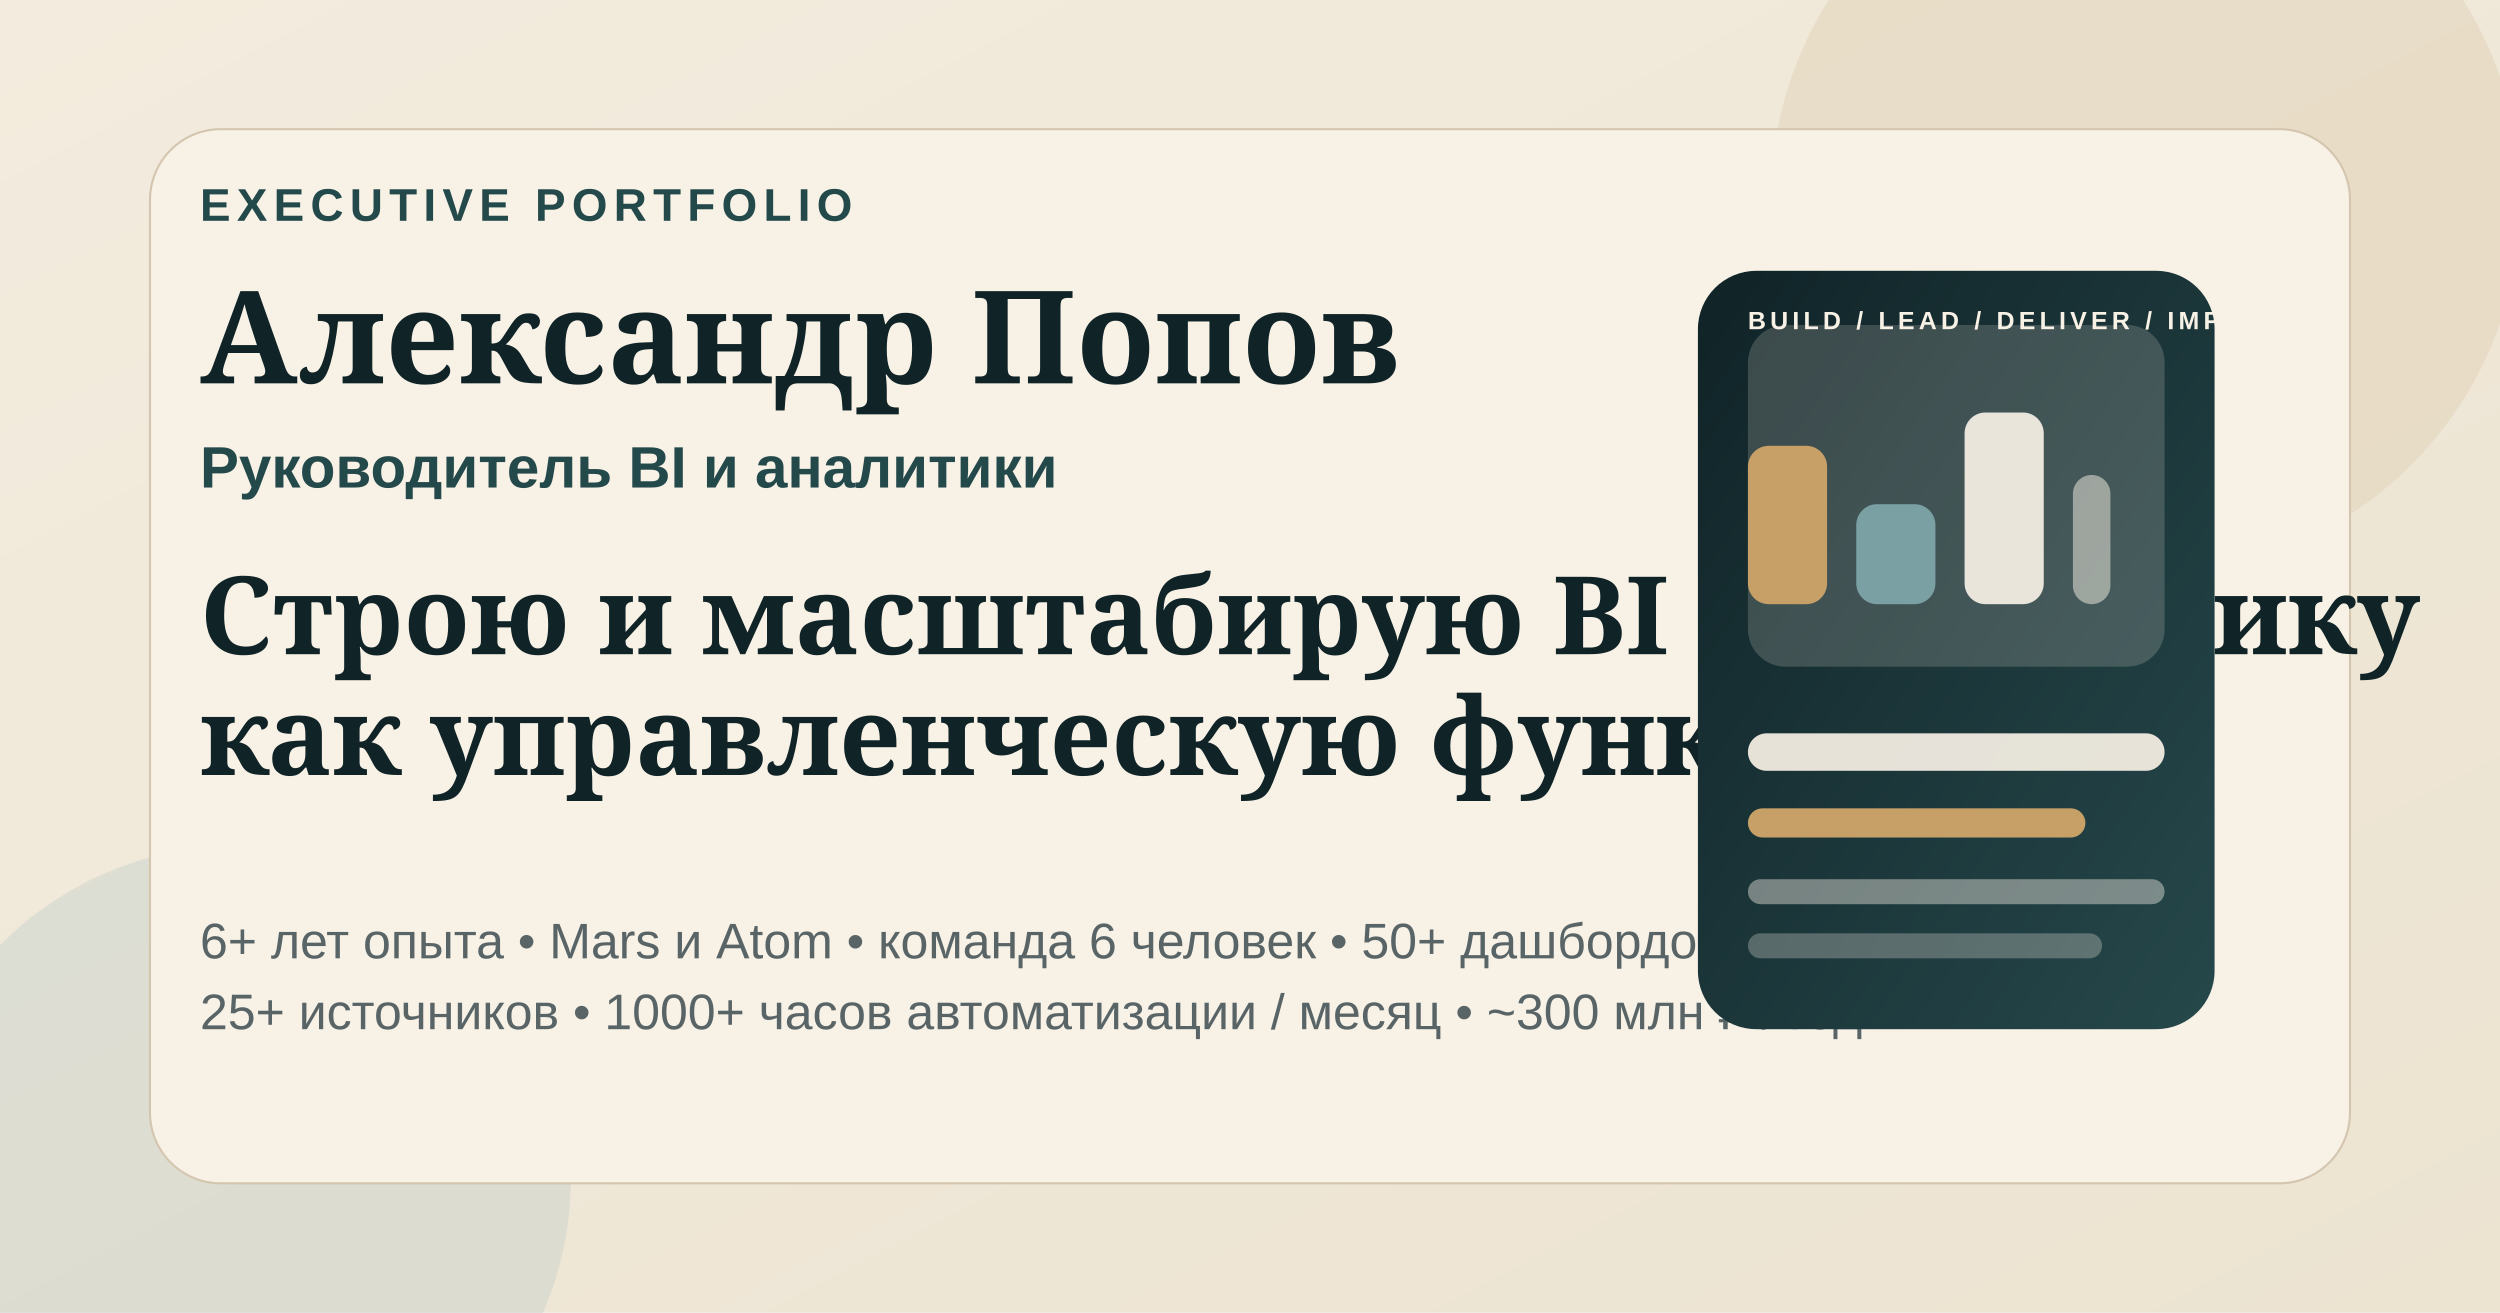
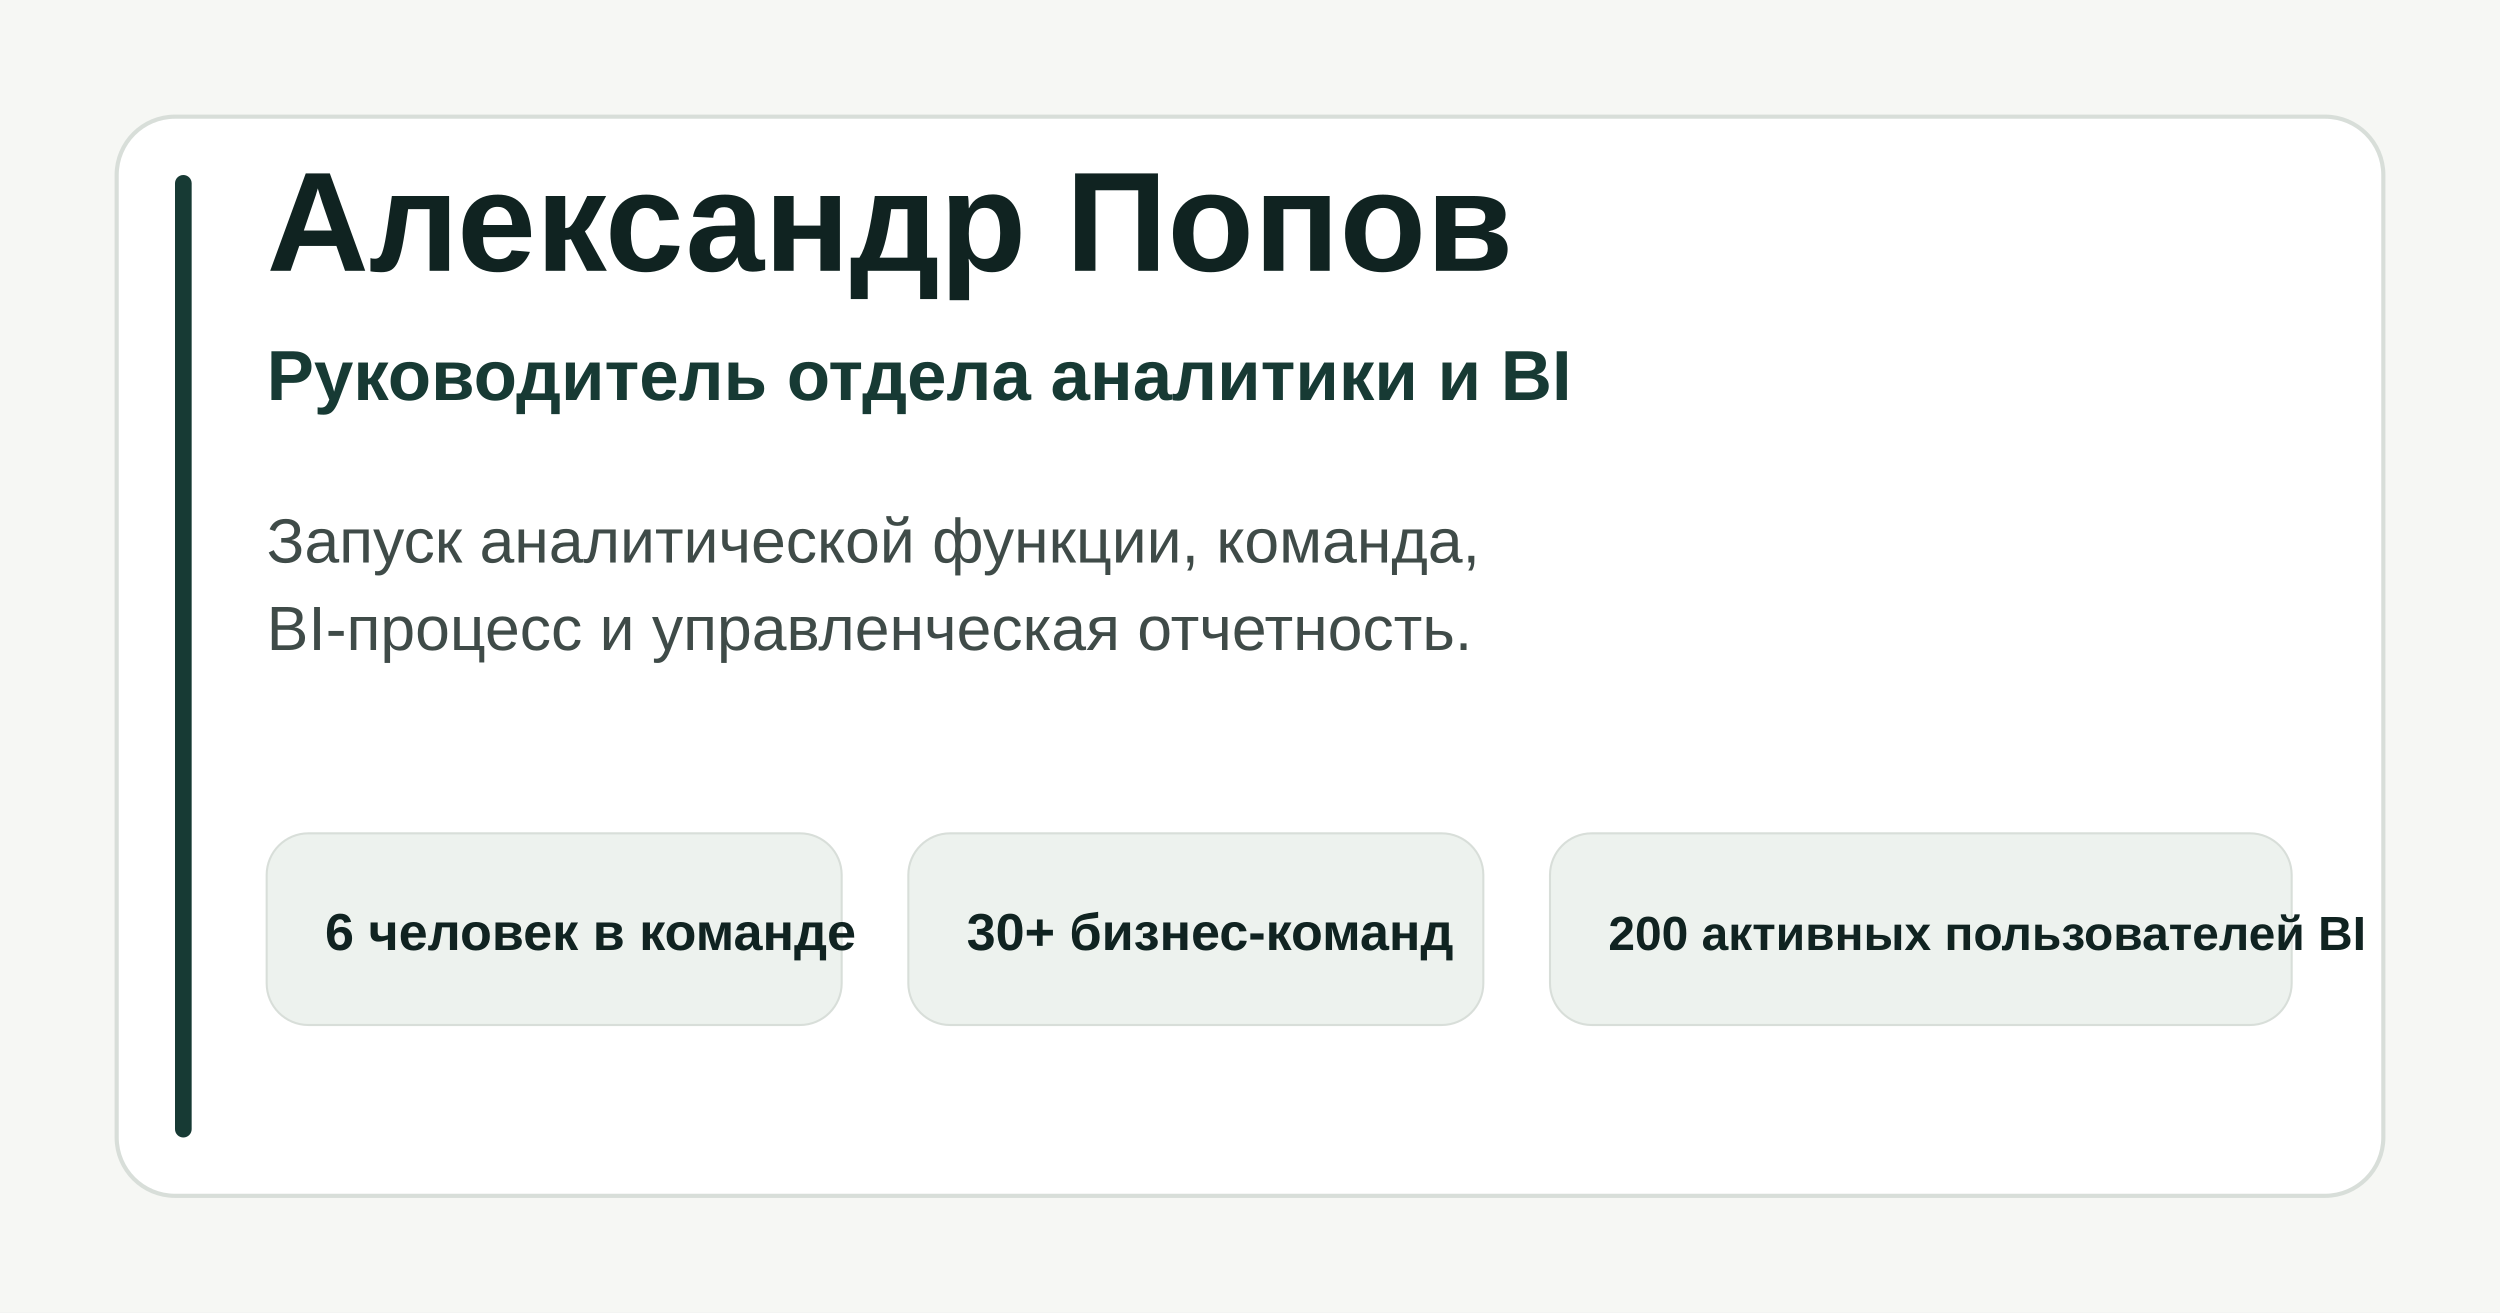
<svg xmlns="http://www.w3.org/2000/svg" viewBox="0 0 1200 630" role="img" aria-labelledby="title desc">
-   <defs>
-     <linearGradient id="bg" x1="0%" y1="0%" x2="100%" y2="100%">
-       <stop offset="0%" stop-color="#f3ecde" />
-       <stop offset="100%" stop-color="#ece3d1" />
-     </linearGradient>
-     <linearGradient id="panel" x1="0%" y1="0%" x2="100%" y2="100%">
-       <stop offset="0%" stop-color="#102327" />
-       <stop offset="100%" stop-color="#26484b" />
-     </linearGradient>
-   </defs>
-   <rect width="1200" height="630" fill="url(#bg)" />
-   <circle cx="1030" cy="96" r="180" fill="#d9c8a9" opacity="0.35" />
-   <circle cx="114" cy="566" r="160" fill="#a8bfc1" opacity="0.26" />
-   <rect x="72" y="62" width="1056" height="506" rx="34" fill="#f7f1e6" stroke="#d4c5ae" />
-   <g transform="translate(96 106)">
-     <text x="0" y="0" fill="#24494b" font-family="Golos Text, Arial, sans-serif" font-size="22" font-weight="700" letter-spacing="3">EXECUTIVE PORTFOLIO</text>
-     <text x="0" y="78" fill="#102327" font-family="Spectral, Georgia, serif" font-size="62" font-weight="700">Александр Попов</text>
-     <text x="0" y="128" fill="#24494b" font-family="Golos Text, Arial, sans-serif" font-size="28" font-weight="700">Руководитель BI и аналитики</text>
-     <text x="0" y="208" fill="#102327" font-family="Spectral, Georgia, serif" font-size="52" font-weight="600">
-       <tspan x="0" dy="0">Строю и масштабирую BI и аналитику</tspan>
-       <tspan x="0" dy="58">как управленческую функцию</tspan>
-     </text>
-     <text x="0" y="354" fill="#596467" font-family="Golos Text, Arial, sans-serif" font-size="24">
-       <tspan x="0" dy="0">6+ лет опыта • Mars и Atom • команда 6 человек • 50+ дашбордов</tspan>
-       <tspan x="0" dy="34">25+ источников • 1000+ часов автоматизации / месяц • ~300 млн ₽ / год</tspan>
+   <rect width="1200" height="630" fill="#f6f7f4" />
+   <rect x="56" y="56" width="1088" height="518" rx="28" fill="#ffffff" stroke="#d8ded9" stroke-width="2" />
+   <rect x="84" y="84" width="8" height="462" rx="4" fill="#173a34" />
+   <g transform="translate(128 130)">
+     <text x="0" y="0" fill="#102321" font-family="Arial, sans-serif" font-size="68" font-weight="800">Александр Попов</text>
+     <text x="0" y="62" fill="#173a34" font-family="Arial, sans-serif" font-size="34" font-weight="700">Руководитель отдела аналитики и BI</text>
+     <text x="0" y="140" fill="#3f4b48" font-family="Arial, sans-serif" font-size="30">
+       <tspan x="0" dy="0">Запуск аналитической функции, команда,</tspan>
+       <tspan x="0" dy="42">BI-процесс и управленческая отчетность.</tspan>
    </text>
  </g>
-   <g transform="translate(815 130)">
-     <rect width="248" height="364" rx="28" fill="url(#panel)" />
-     <rect x="24" y="26" width="200" height="164" rx="18" fill="#f7f1e6" opacity="0.18" />
-     <rect x="24" y="222" width="200" height="18" rx="9" fill="#f7f1e6" opacity="0.92" />
-     <rect x="24" y="258" width="162" height="14" rx="7" fill="#c7a068" />
-     <rect x="24" y="292" width="200" height="12" rx="6" fill="#f7f1e6" opacity="0.42" />
-     <rect x="24" y="318" width="170" height="12" rx="6" fill="#f7f1e6" opacity="0.28" />
-     <rect x="24" y="84" width="38" height="76" rx="10" fill="#c7a068" />
-     <rect x="76" y="112" width="38" height="48" rx="10" fill="#7ba0a4" />
-     <rect x="128" y="68" width="38" height="92" rx="10" fill="#f7f1e6" opacity="0.92" />
-     <rect x="180" y="98" width="18" height="62" rx="9" fill="#f7f1e6" opacity="0.5" />
-     <text x="24" y="28" fill="#f7f1e6" font-family="Golos Text, Arial, sans-serif" font-size="12" font-weight="700" letter-spacing="2">BUILD / LEAD / DELIVER / IMPACT</text>
+   <g transform="translate(128 400)">
+     <rect x="0" y="0" width="276" height="92" rx="20" fill="#edf2ee" stroke="#d8ded9" />
+     <text x="28" y="56" fill="#102321" font-family="Arial, sans-serif" font-size="25" font-weight="800">6 человек в команде</text>
+     <rect x="308" y="0" width="276" height="92" rx="20" fill="#edf2ee" stroke="#d8ded9" />
+     <text x="336" y="56" fill="#102321" font-family="Arial, sans-serif" font-size="25" font-weight="800">30+ бизнес-команд</text>
+     <rect x="616" y="0" width="356" height="92" rx="20" fill="#edf2ee" stroke="#d8ded9" />
+     <text x="644" y="56" fill="#102321" font-family="Arial, sans-serif" font-size="23" font-weight="800">200 активных пользователей BI</text>
  </g>
</svg>
